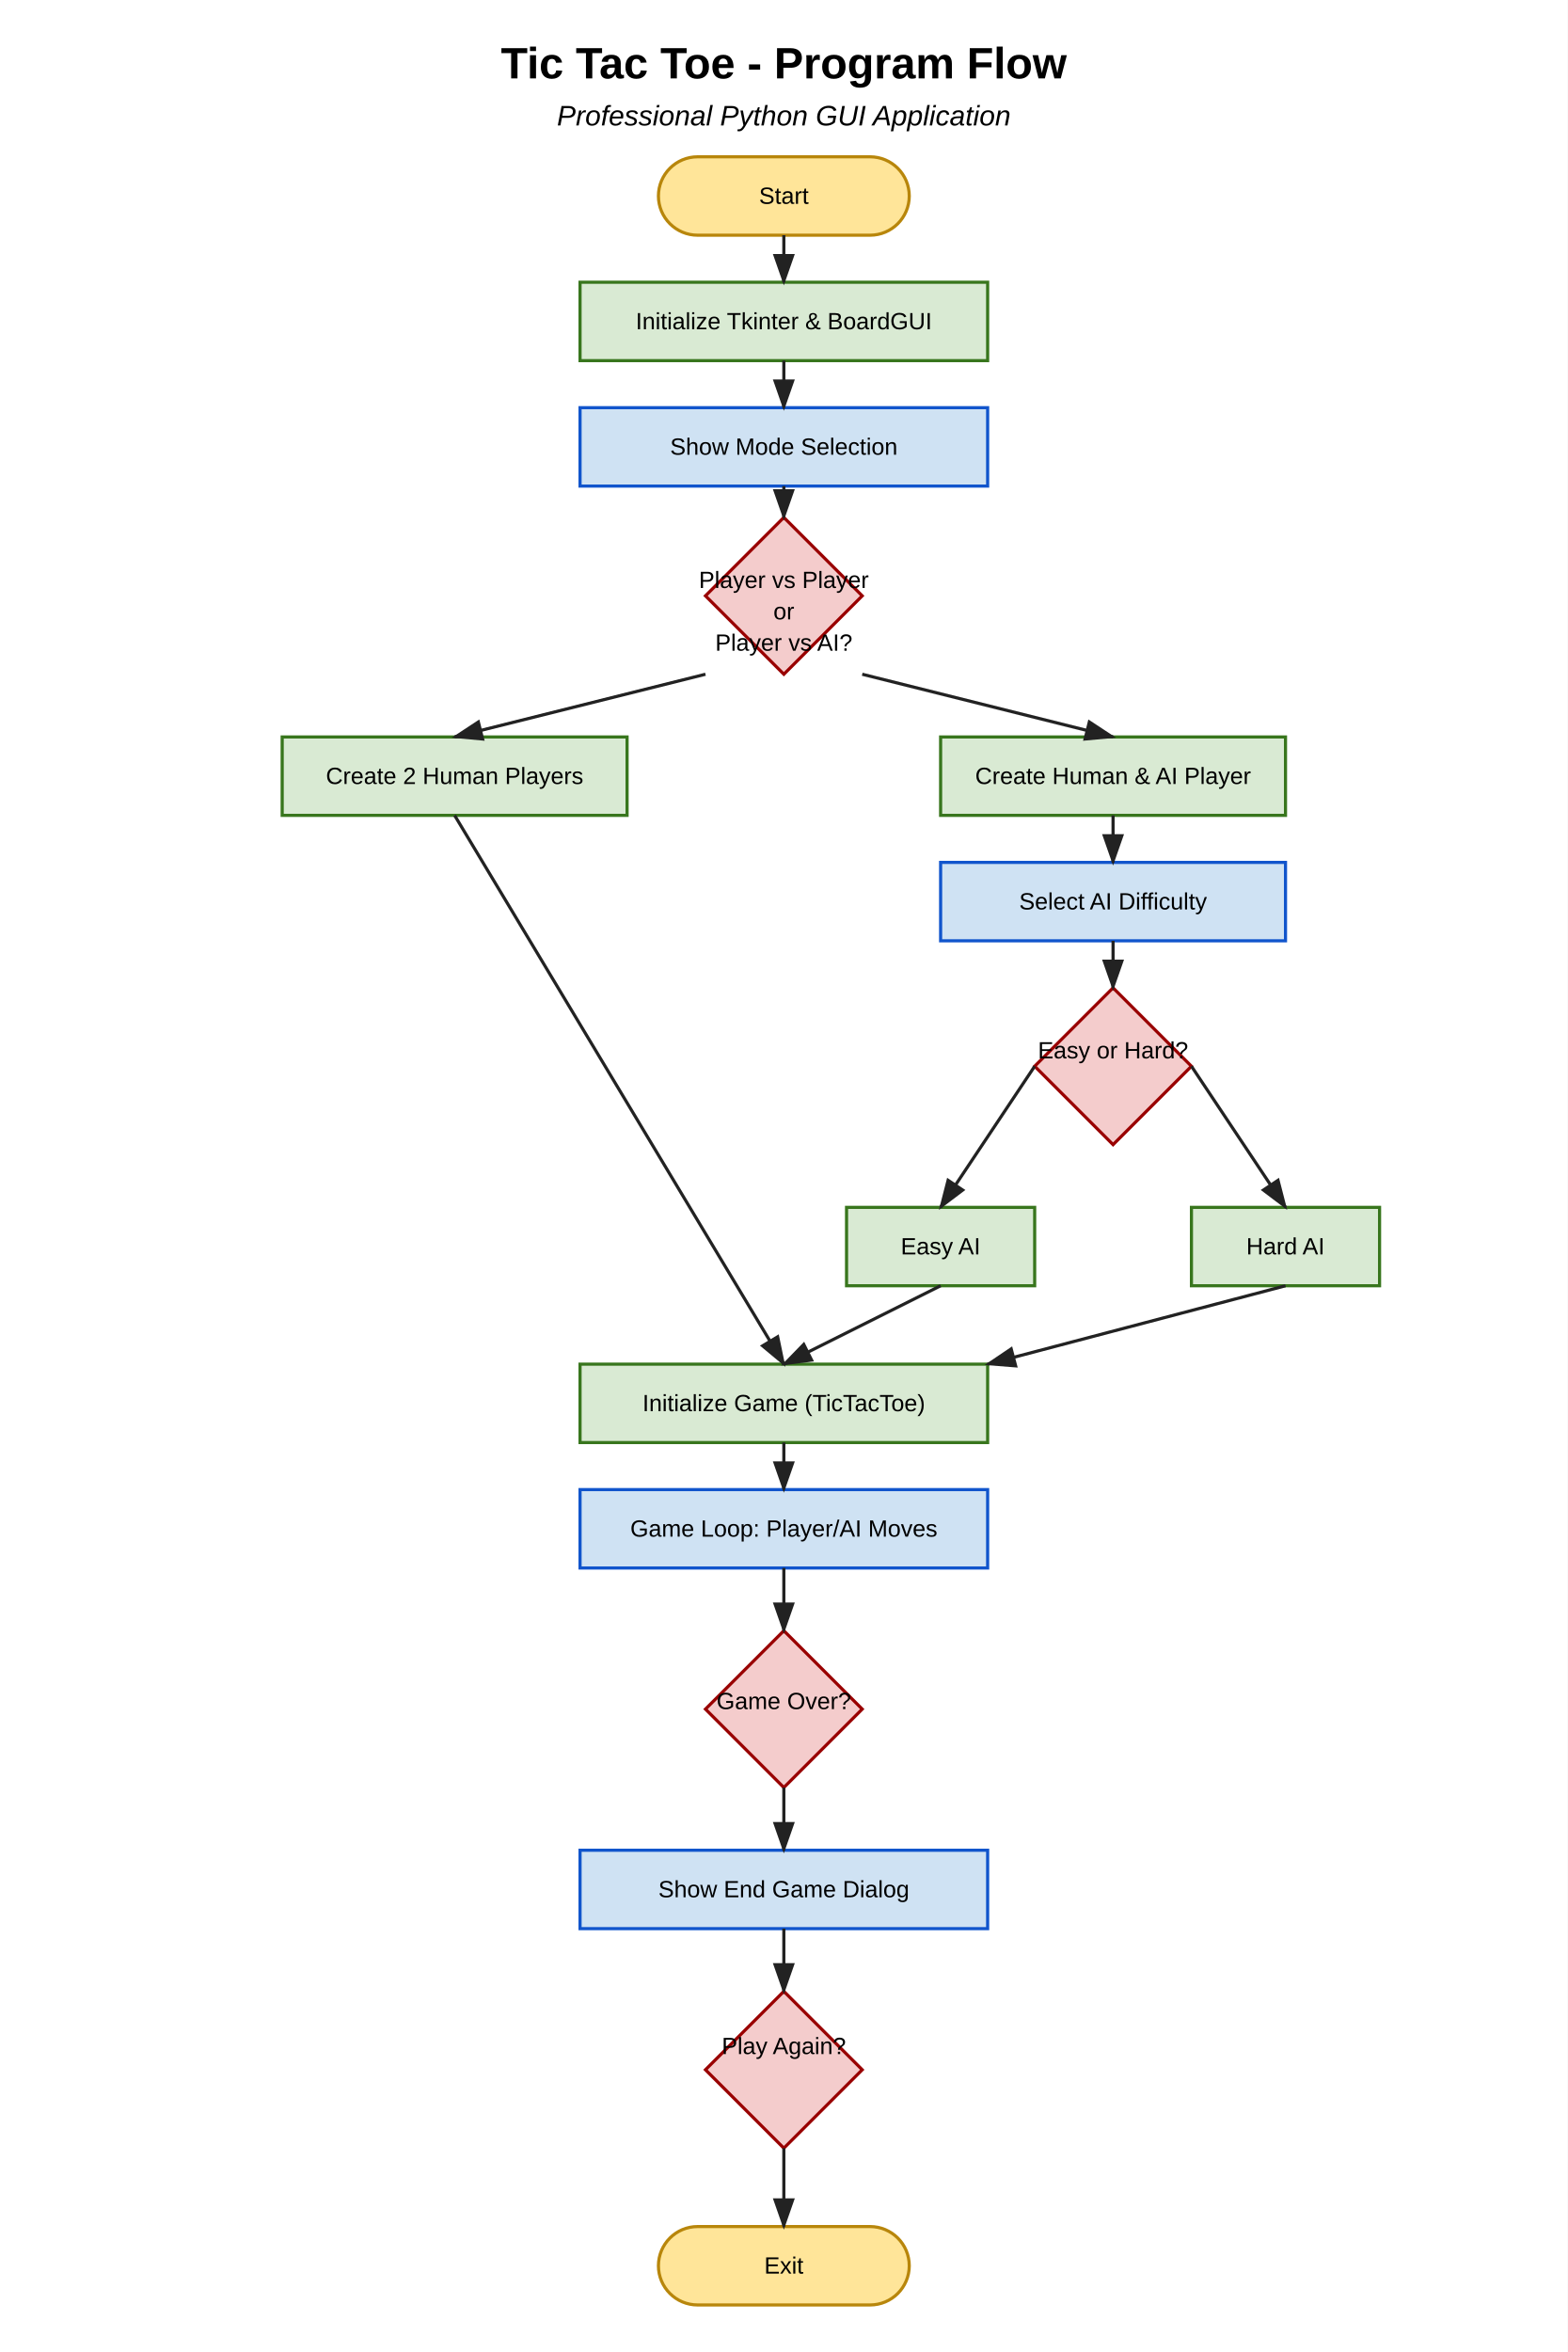
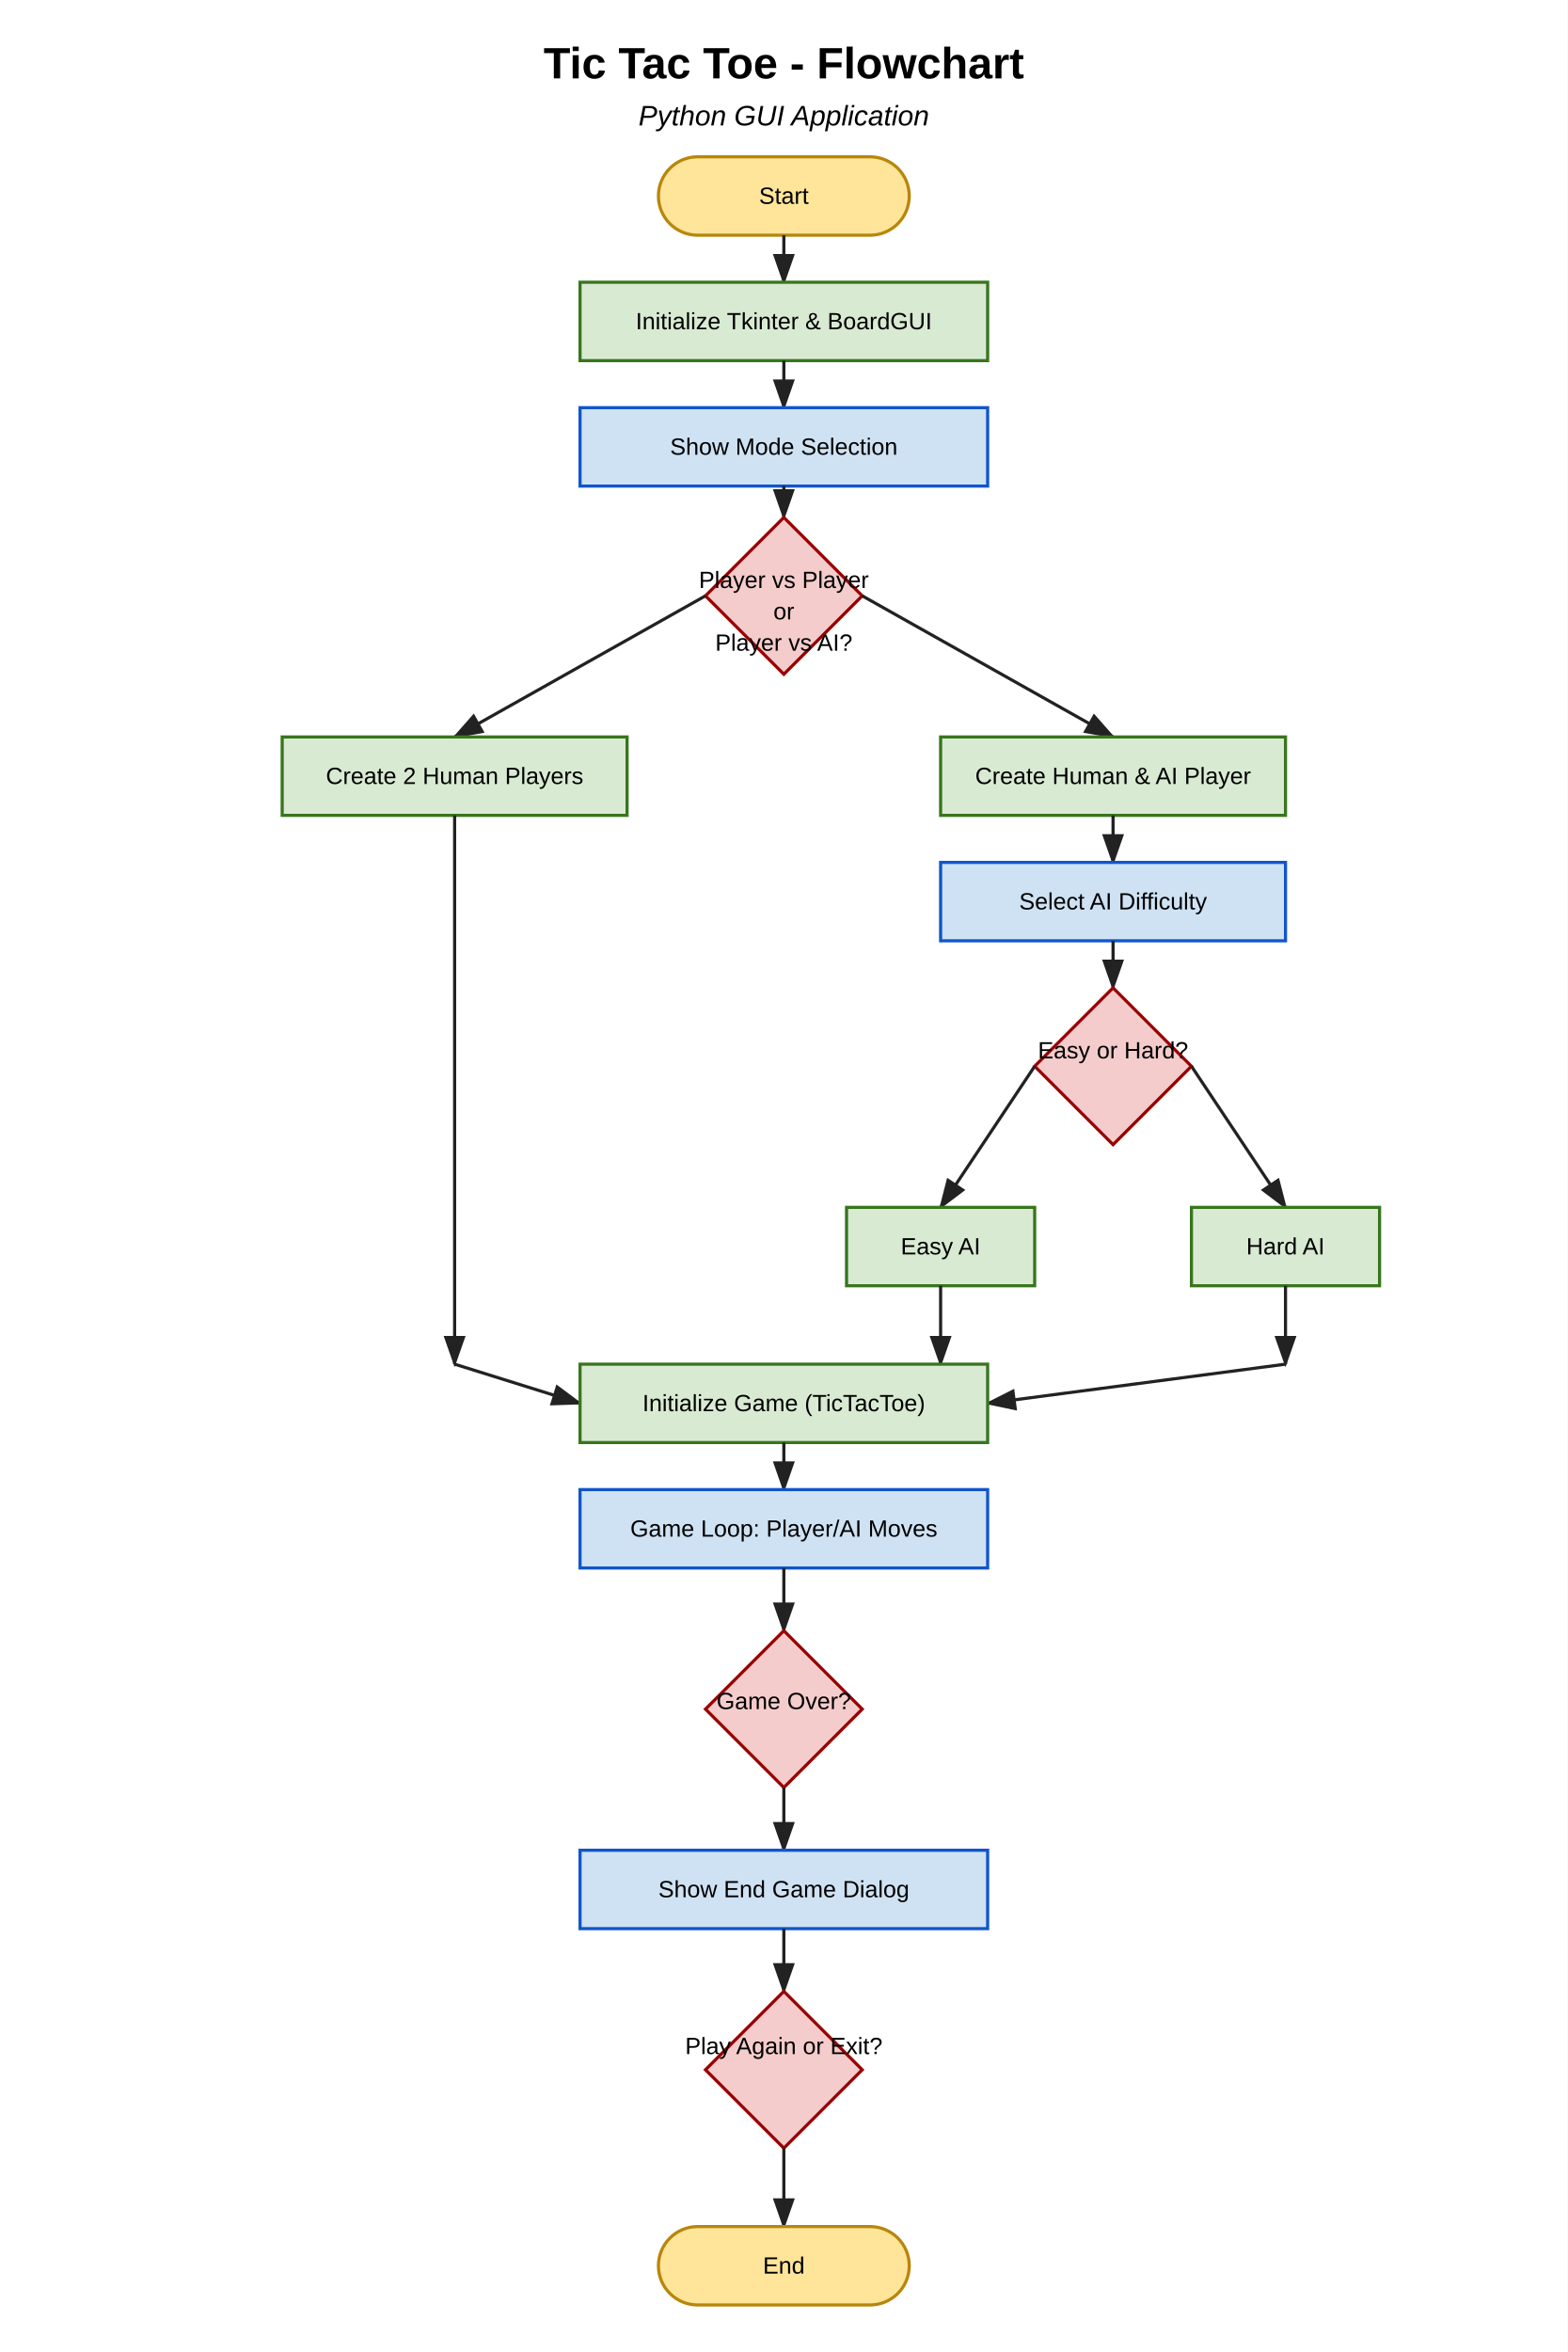
<svg xmlns="http://www.w3.org/2000/svg" viewBox="0 0 1000 1500">
+   <rect width="100%" height="100%" fill="white" />
  <defs>
    <style>
      .startend { fill: #ffe599; stroke: #b8860b; stroke-width: 2; }
      .process { fill: #d9ead3; stroke: #38761d; stroke-width: 2; }
      .decision { fill: #f4cccc; stroke: #990000; stroke-width: 2; }
      .io { fill: #cfe2f3; stroke: #1155cc; stroke-width: 2; }
      .arrow { stroke: #222; stroke-width: 2; fill: none; marker-end: url(#arrowhead); }
-       .label { font-family: Arial, sans-serif; font-size: 15px; text-anchor: middle; }
-       .title { font-family: Arial, sans-serif; font-size: 28px; font-weight: bold; text-anchor: middle; }
-       .subtitle { font-family: Arial, sans-serif; font-size: 18px; font-style: italic; text-anchor: middle; }
+       .label { font-family: Arial, sans-serif; font-size: 15px; text-anchor: middle; fill: black; }
+       .title { font-family: Arial, sans-serif; font-size: 28px; font-weight: bold; text-anchor: middle; fill: black; }
+       .subtitle { font-family: Arial, sans-serif; font-size: 18px; font-style: italic; text-anchor: middle; fill: black; }
    </style>
    <marker id="arrowhead" markerWidth="10" markerHeight="7" refX="9" refY="3.5" orient="auto">
      <polygon points="0 0, 10 3.5, 0 7" fill="#222" />
    </marker>
  </defs>
-   <rect width="100%" height="100%" fill="white" />
-   <text x="500" y="50" class="title">Tic Tac Toe - Program Flow</text>
-   <text x="500" y="80" class="subtitle">Professional Python GUI Application</text>
+   <text x="500" y="50" class="title">Tic Tac Toe - Flowchart</text>
+   <text x="500" y="80" class="subtitle">Python GUI Application</text>
  <rect x="420" y="100" width="160" height="50" rx="25" class="startend" />
  <text x="500" y="130" class="label">Start</text>
+   <line x1="500" y1="150" x2="500" y2="180" class="arrow" />
  <rect x="370" y="180" width="260" height="50" class="process" />
  <text x="500" y="210" class="label">Initialize Tkinter &amp; BoardGUI</text>
+   <line x1="500" y1="230" x2="500" y2="260" class="arrow" />
  <rect x="370" y="260" width="260" height="50" class="io" />
  <text x="500" y="290" class="label">Show Mode Selection</text>
+   <line x1="500" y1="310" x2="500" y2="330" class="arrow" />
  <polygon points="500,330 550,380 500,430 450,380" class="decision" />
  <text x="500" y="375" class="label">Player vs Player</text>
  <text x="500" y="395" class="label">or</text>
  <text x="500" y="415" class="label">Player vs AI?</text>
+   <line x1="450" y1="380" x2="290" y2="470" class="arrow" />
  <rect x="180" y="470" width="220" height="50" class="process" />
  <text x="290" y="500" class="label">Create 2 Human Players</text>
+   <line x1="290" y1="520" x2="290" y2="870" class="arrow" />
+   <line x1="290" y1="870" x2="370" y2="895" class="arrow" />
+   <line x1="550" y1="380" x2="710" y2="470" class="arrow" />
  <rect x="600" y="470" width="220" height="50" class="process" />
  <text x="710" y="500" class="label">Create Human &amp; AI Player</text>
+   <line x1="710" y1="520" x2="710" y2="550" class="arrow" />
  <rect x="600" y="550" width="220" height="50" class="io" />
  <text x="710" y="580" class="label">Select AI Difficulty</text>
+   <line x1="710" y1="600" x2="710" y2="630" class="arrow" />
  <polygon points="710,630 760,680 710,730 660,680" class="decision" />
  <text x="710" y="675" class="label">Easy or Hard?</text>
+   <line x1="660" y1="680" x2="600" y2="770" class="arrow" />
  <rect x="540" y="770" width="120" height="50" class="process" />
  <text x="600" y="800" class="label">Easy AI</text>
+   <line x1="600" y1="820" x2="600" y2="870" class="arrow" />
+   <line x1="600" y1="870" x2="500" y2="895" class="arrow" />
+   <line x1="760" y1="680" x2="820" y2="770" class="arrow" />
  <rect x="760" y="770" width="120" height="50" class="process" />
  <text x="820" y="800" class="label">Hard AI</text>
+   <line x1="820" y1="820" x2="820" y2="870" class="arrow" />
+   <line x1="820" y1="870" x2="630" y2="895" class="arrow" />
  <rect x="370" y="870" width="260" height="50" class="process" />
  <text x="500" y="900" class="label">Initialize Game (TicTacToe)</text>
+   <line x1="500" y1="920" x2="500" y2="950" class="arrow" />
  <rect x="370" y="950" width="260" height="50" class="io" />
  <text x="500" y="980" class="label">Game Loop: Player/AI Moves</text>
+   <line x1="500" y1="1000" x2="500" y2="1040" class="arrow" />
  <polygon points="500,1040 550,1090 500,1140 450,1090" class="decision" />
  <text x="500" y="1090" class="label">Game Over?</text>
+   <line x1="500" y1="1140" x2="500" y2="1180" class="arrow" />
  <rect x="370" y="1180" width="260" height="50" class="io" />
  <text x="500" y="1210" class="label">Show End Game Dialog</text>
+   <line x1="500" y1="1230" x2="500" y2="1270" class="arrow" />
  <polygon points="500,1270 550,1320 500,1370 450,1320" class="decision" />
-   <text x="500" y="1310" class="label">Play Again?</text>
+   <text x="500" y="1310" class="label">Play Again or Exit?</text>
+   <line x1="500" y1="1370" x2="500" y2="1420" class="arrow" />
  <rect x="420" y="1420" width="160" height="50" rx="25" class="startend" />
-   <text x="500" y="1450" class="label">Exit</text>
-   <line x1="500" y1="150" x2="500" y2="180" class="arrow" />
-   <line x1="500" y1="230" x2="500" y2="260" class="arrow" />
-   <line x1="500" y1="310" x2="500" y2="330" class="arrow" />
-   <line x1="450" y1="430" x2="290" y2="470" class="arrow" />
-   <line x1="550" y1="430" x2="710" y2="470" class="arrow" />
-   <line x1="710" y1="520" x2="710" y2="550" class="arrow" />
-   <line x1="710" y1="600" x2="710" y2="630" class="arrow" />
-   <line x1="660" y1="680" x2="600" y2="770" class="arrow" />
-   <line x1="760" y1="680" x2="820" y2="770" class="arrow" />
-   <line x1="600" y1="820" x2="500" y2="870" class="arrow" />
-   <line x1="820" y1="820" x2="630" y2="870" class="arrow" />
-   <line x1="290" y1="520" x2="500" y2="870" class="arrow" />
-   <line x1="500" y1="920" x2="500" y2="950" class="arrow" />
-   <line x1="500" y1="1000" x2="500" y2="1040" class="arrow" />
-   <line x1="500" y1="1140" x2="500" y2="1180" class="arrow" />
-   <line x1="500" y1="1230" x2="500" y2="1270" class="arrow" />
-   <line x1="500" y1="1370" x2="500" y2="1420" class="arrow" />
+   <text x="500" y="1450" class="label">End</text>
</svg>
